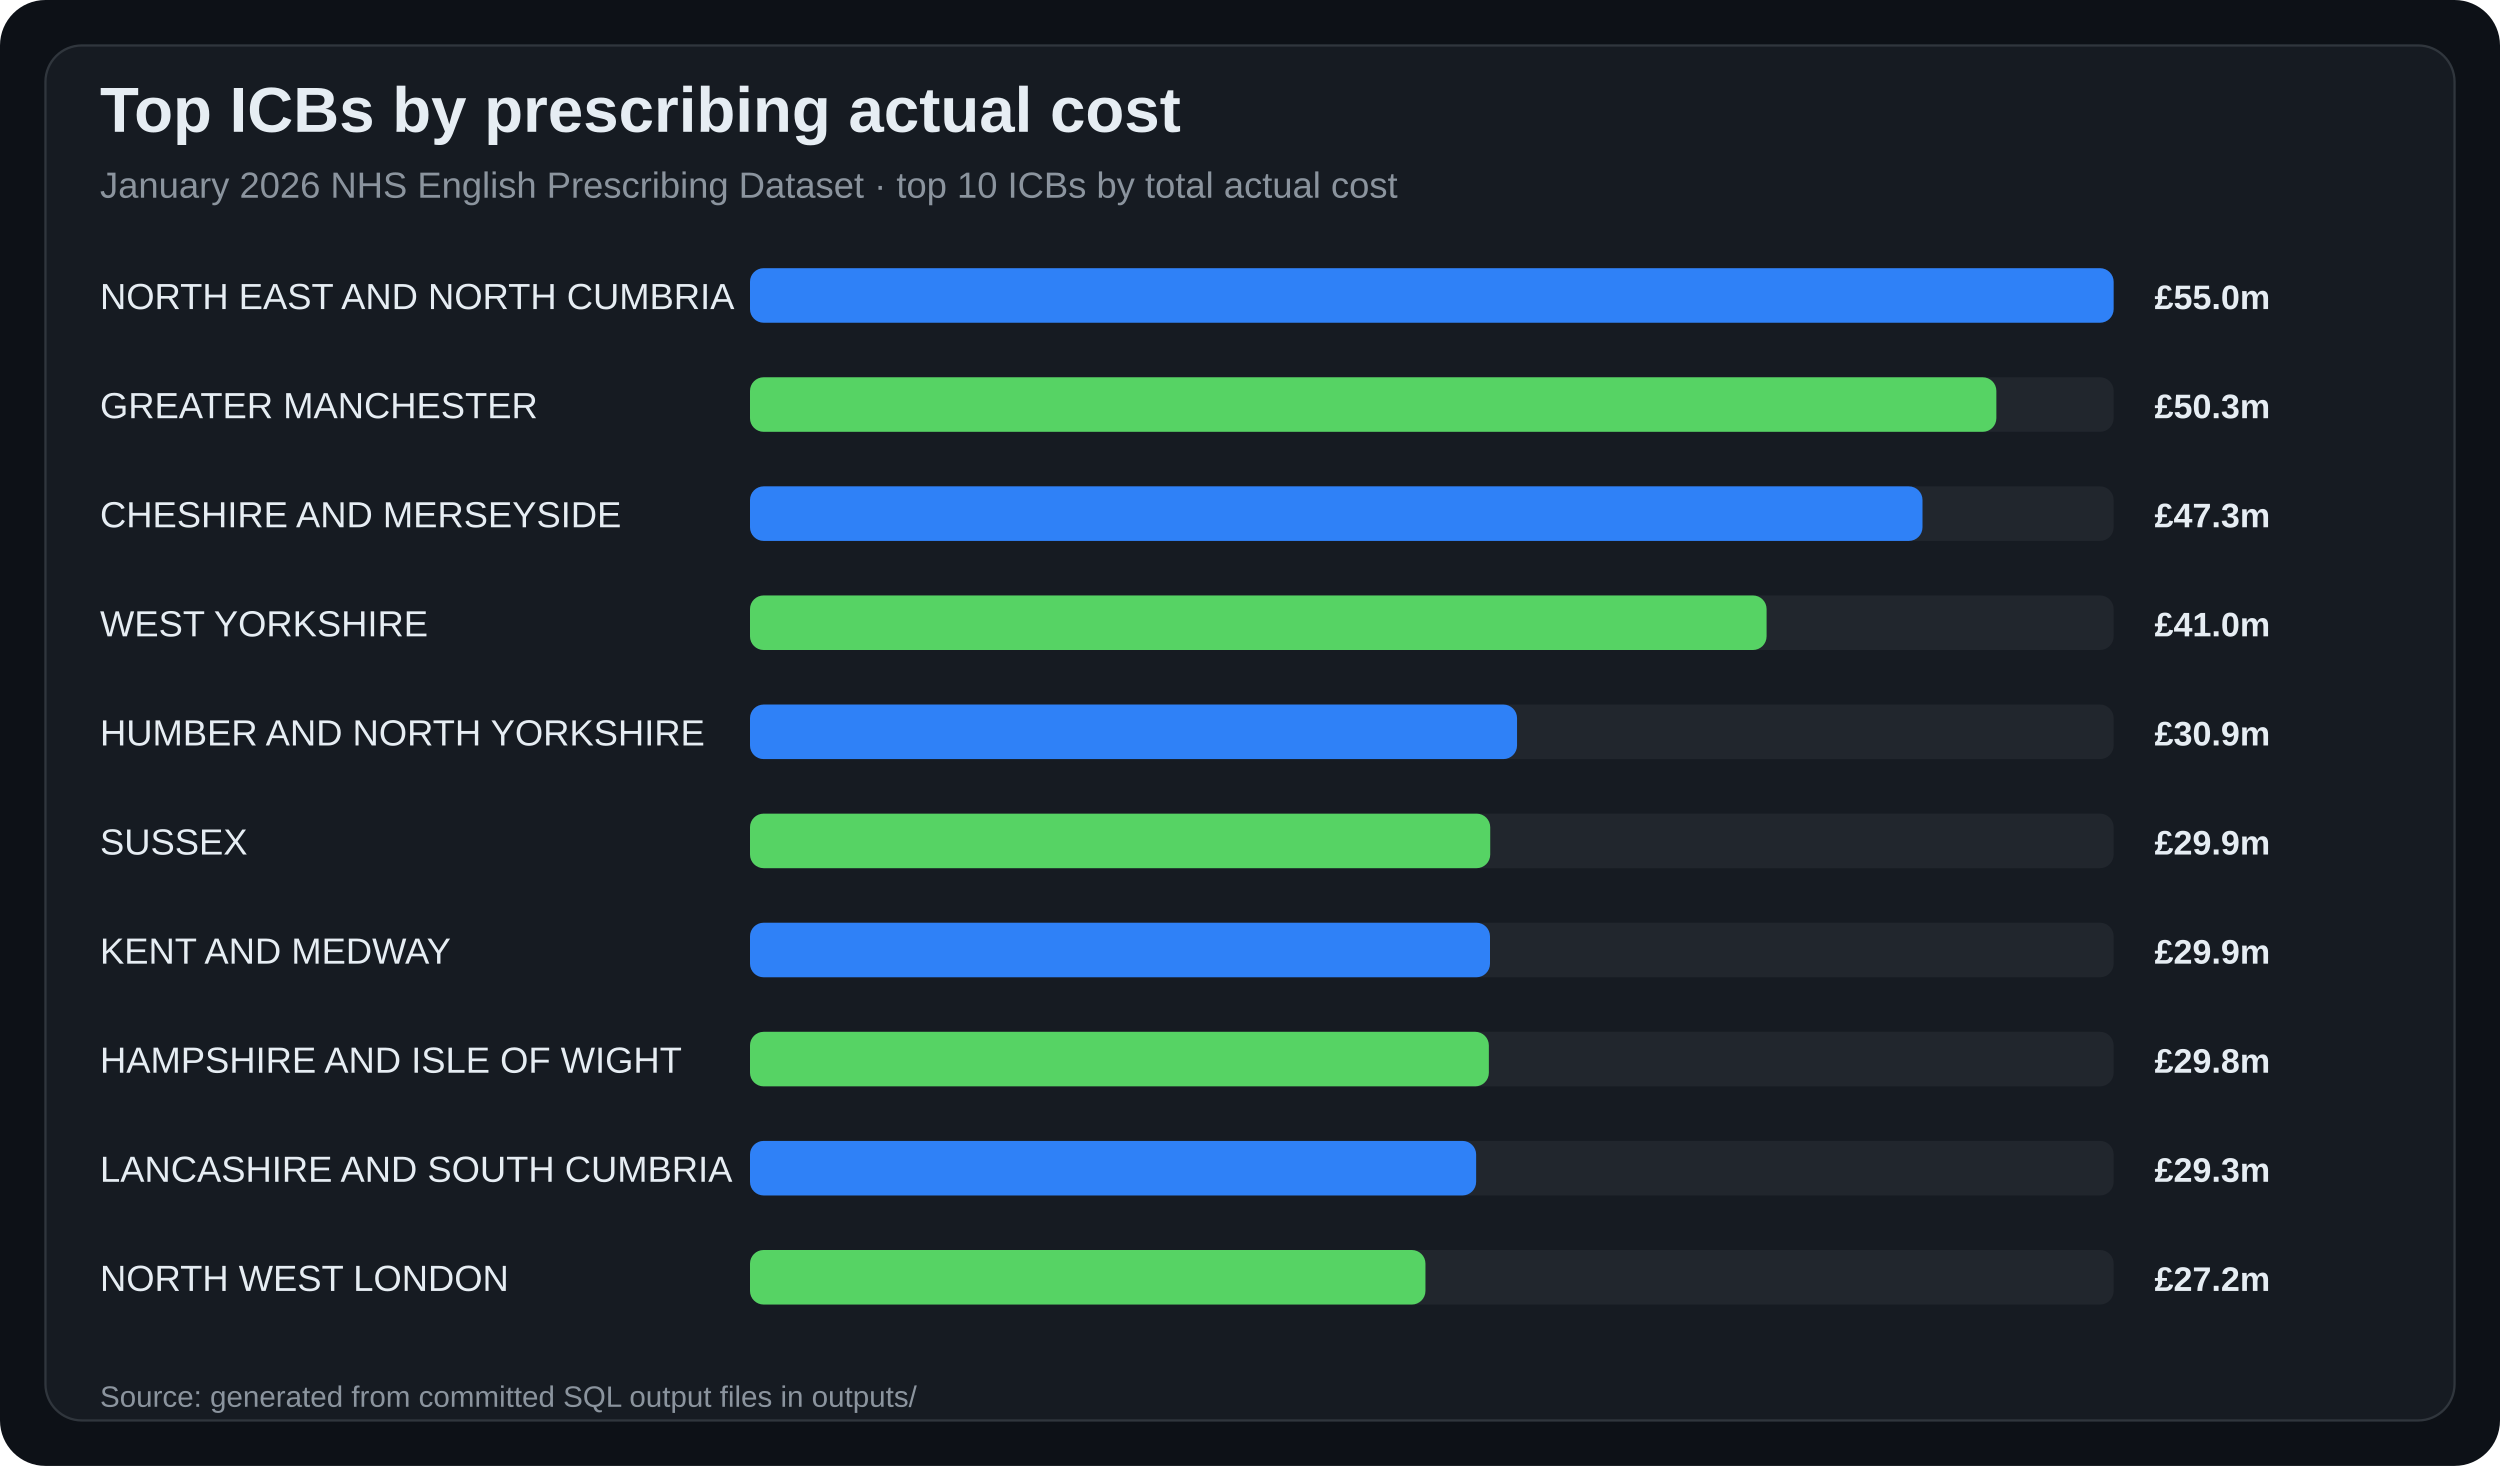
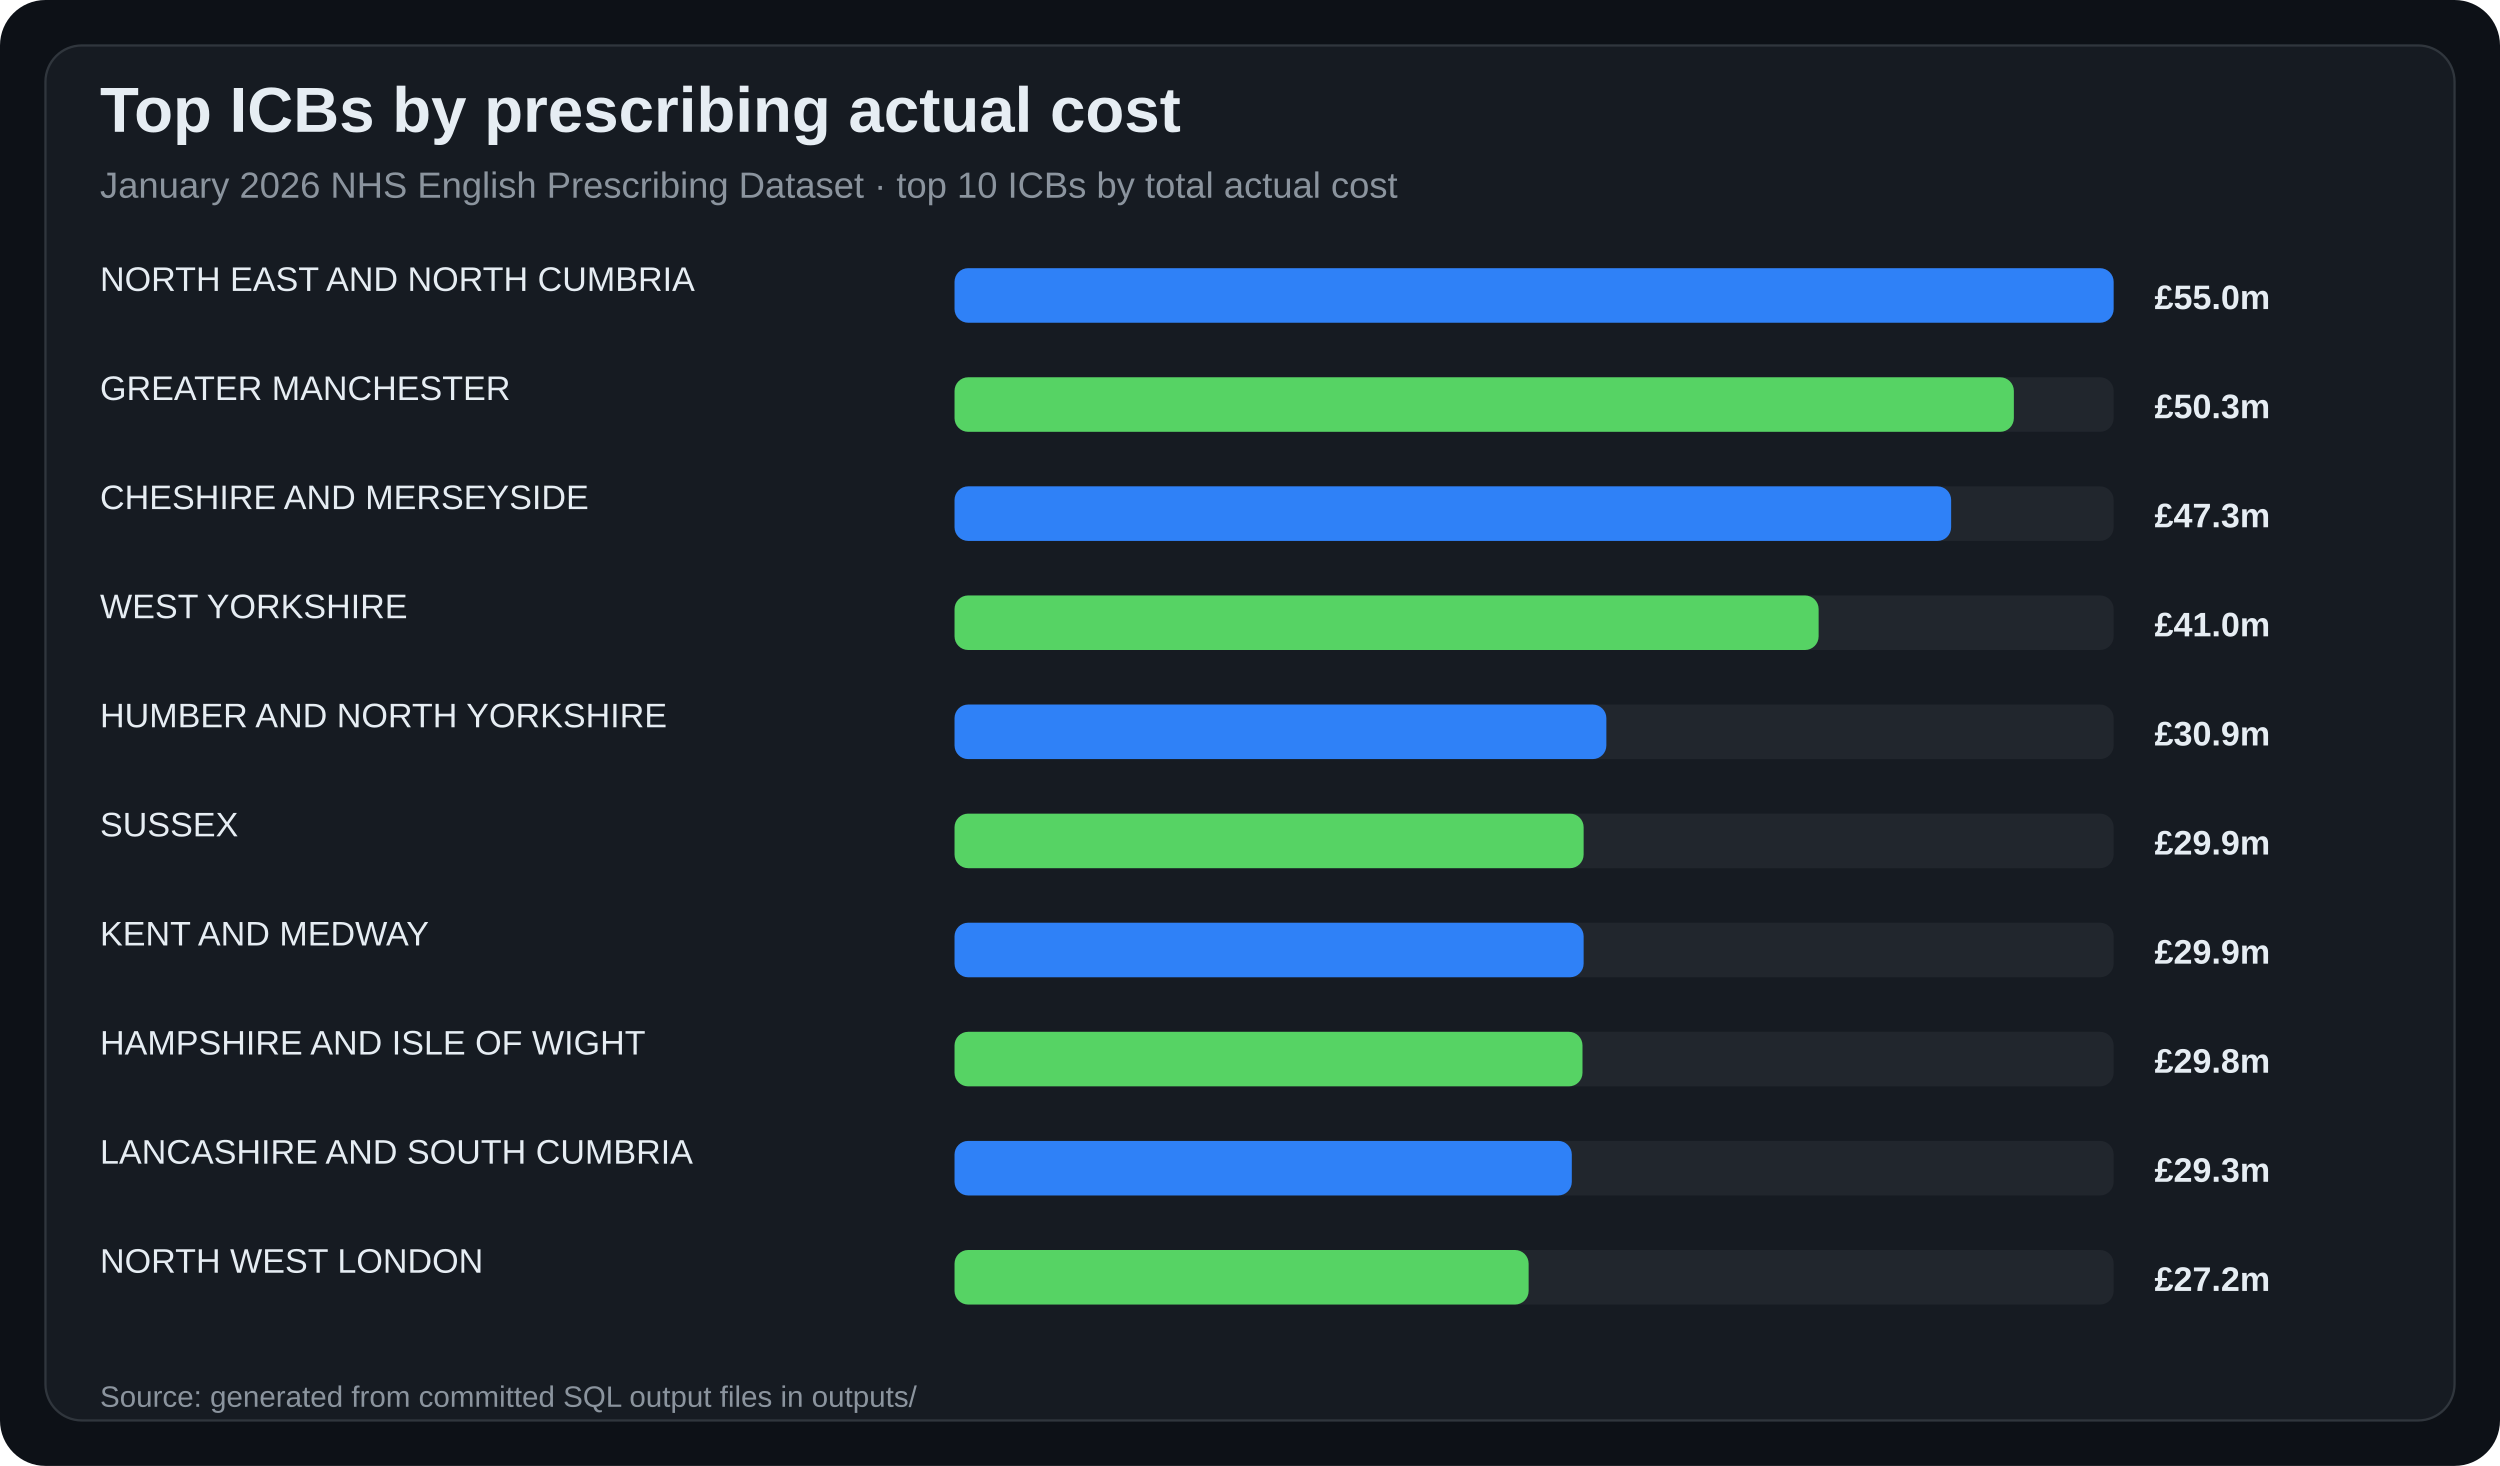
<svg xmlns="http://www.w3.org/2000/svg" width="1100" height="645" viewBox="0 0 1100 645" role="img" aria-label="Top ICBs by prescribing actual cost">
  <rect width="100%" height="100%" rx="20" fill="#0d1117" />
  <rect x="20" y="20" width="1060" height="605" rx="16" fill="#161b22" stroke="#30363d" />
  <text x="44" y="58" fill="#e6edf3" font-family="Arial, Helvetica, sans-serif" font-size="28" font-weight="700">Top ICBs by prescribing actual cost</text>
  <text x="44" y="87" fill="#8b949e" font-family="Arial, Helvetica, sans-serif" font-size="16">January 2026 NHS English Prescribing Dataset · top 10 ICBs by total actual cost</text>
-   <text x="44" y="136" fill="#e6edf3" font-family="Arial, Helvetica, sans-serif" font-size="16">NORTH EAST AND NORTH CUMBRIA</text>
-   <rect x="330" y="118" width="600" height="24" rx="6" fill="#21262d" />
-   <rect x="330" y="118" width="600.0" height="24" rx="6" fill="#2f81f7" />
+   <text x="44" y="128" fill="#e6edf3" font-family="Arial, Helvetica, sans-serif" font-size="15">
+     <tspan x="44" dy="0">NORTH EAST AND NORTH CUMBRIA</tspan>
+   </text>
+   <rect x="420" y="118" width="510" height="24" rx="6" fill="#21262d" />
+   <rect x="420" y="118" width="510.0" height="24" rx="6" fill="#2f81f7" />
  <text x="948" y="136" fill="#e6edf3" font-family="Arial, Helvetica, sans-serif" font-size="15" font-weight="700">£55.0m</text>
-   <text x="44" y="184" fill="#e6edf3" font-family="Arial, Helvetica, sans-serif" font-size="16">GREATER MANCHESTER</text>
-   <rect x="330" y="166" width="600" height="24" rx="6" fill="#21262d" />
-   <rect x="330" y="166" width="548.4" height="24" rx="6" fill="#56d364" />
+   <text x="44" y="176" fill="#e6edf3" font-family="Arial, Helvetica, sans-serif" font-size="15">
+     <tspan x="44" dy="0">GREATER MANCHESTER</tspan>
+   </text>
+   <rect x="420" y="166" width="510" height="24" rx="6" fill="#21262d" />
+   <rect x="420" y="166" width="466.1" height="24" rx="6" fill="#56d364" />
  <text x="948" y="184" fill="#e6edf3" font-family="Arial, Helvetica, sans-serif" font-size="15" font-weight="700">£50.3m</text>
-   <text x="44" y="232" fill="#e6edf3" font-family="Arial, Helvetica, sans-serif" font-size="16">CHESHIRE AND MERSEYSIDE</text>
-   <rect x="330" y="214" width="600" height="24" rx="6" fill="#21262d" />
-   <rect x="330" y="214" width="515.9" height="24" rx="6" fill="#2f81f7" />
+   <text x="44" y="224" fill="#e6edf3" font-family="Arial, Helvetica, sans-serif" font-size="15">
+     <tspan x="44" dy="0">CHESHIRE AND MERSEYSIDE</tspan>
+   </text>
+   <rect x="420" y="214" width="510" height="24" rx="6" fill="#21262d" />
+   <rect x="420" y="214" width="438.5" height="24" rx="6" fill="#2f81f7" />
  <text x="948" y="232" fill="#e6edf3" font-family="Arial, Helvetica, sans-serif" font-size="15" font-weight="700">£47.3m</text>
-   <text x="44" y="280" fill="#e6edf3" font-family="Arial, Helvetica, sans-serif" font-size="16">WEST YORKSHIRE</text>
-   <rect x="330" y="262" width="600" height="24" rx="6" fill="#21262d" />
-   <rect x="330" y="262" width="447.3" height="24" rx="6" fill="#56d364" />
+   <text x="44" y="272" fill="#e6edf3" font-family="Arial, Helvetica, sans-serif" font-size="15">
+     <tspan x="44" dy="0">WEST YORKSHIRE</tspan>
+   </text>
+   <rect x="420" y="262" width="510" height="24" rx="6" fill="#21262d" />
+   <rect x="420" y="262" width="380.2" height="24" rx="6" fill="#56d364" />
  <text x="948" y="280" fill="#e6edf3" font-family="Arial, Helvetica, sans-serif" font-size="15" font-weight="700">£41.0m</text>
-   <text x="44" y="328" fill="#e6edf3" font-family="Arial, Helvetica, sans-serif" font-size="16">HUMBER AND NORTH YORKSHIRE</text>
-   <rect x="330" y="310" width="600" height="24" rx="6" fill="#21262d" />
-   <rect x="330" y="310" width="337.5" height="24" rx="6" fill="#2f81f7" />
+   <text x="44" y="320" fill="#e6edf3" font-family="Arial, Helvetica, sans-serif" font-size="15">
+     <tspan x="44" dy="0">HUMBER AND NORTH YORKSHIRE</tspan>
+   </text>
+   <rect x="420" y="310" width="510" height="24" rx="6" fill="#21262d" />
+   <rect x="420" y="310" width="286.8" height="24" rx="6" fill="#2f81f7" />
  <text x="948" y="328" fill="#e6edf3" font-family="Arial, Helvetica, sans-serif" font-size="15" font-weight="700">£30.9m</text>
-   <text x="44" y="376" fill="#e6edf3" font-family="Arial, Helvetica, sans-serif" font-size="16">SUSSEX</text>
-   <rect x="330" y="358" width="600" height="24" rx="6" fill="#21262d" />
-   <rect x="330" y="358" width="325.7" height="24" rx="6" fill="#56d364" />
+   <text x="44" y="368" fill="#e6edf3" font-family="Arial, Helvetica, sans-serif" font-size="15">
+     <tspan x="44" dy="0">SUSSEX</tspan>
+   </text>
+   <rect x="420" y="358" width="510" height="24" rx="6" fill="#21262d" />
+   <rect x="420" y="358" width="276.8" height="24" rx="6" fill="#56d364" />
  <text x="948" y="376" fill="#e6edf3" font-family="Arial, Helvetica, sans-serif" font-size="15" font-weight="700">£29.9m</text>
-   <text x="44" y="424" fill="#e6edf3" font-family="Arial, Helvetica, sans-serif" font-size="16">KENT AND MEDWAY</text>
-   <rect x="330" y="406" width="600" height="24" rx="6" fill="#21262d" />
-   <rect x="330" y="406" width="325.6" height="24" rx="6" fill="#2f81f7" />
+   <text x="44" y="416" fill="#e6edf3" font-family="Arial, Helvetica, sans-serif" font-size="15">
+     <tspan x="44" dy="0">KENT AND MEDWAY</tspan>
+   </text>
+   <rect x="420" y="406" width="510" height="24" rx="6" fill="#21262d" />
+   <rect x="420" y="406" width="276.8" height="24" rx="6" fill="#2f81f7" />
  <text x="948" y="424" fill="#e6edf3" font-family="Arial, Helvetica, sans-serif" font-size="15" font-weight="700">£29.9m</text>
-   <text x="44" y="472" fill="#e6edf3" font-family="Arial, Helvetica, sans-serif" font-size="16">HAMPSHIRE AND ISLE OF WIGHT</text>
-   <rect x="330" y="454" width="600" height="24" rx="6" fill="#21262d" />
-   <rect x="330" y="454" width="325.1" height="24" rx="6" fill="#56d364" />
+   <text x="44" y="464" fill="#e6edf3" font-family="Arial, Helvetica, sans-serif" font-size="15">
+     <tspan x="44" dy="0">HAMPSHIRE AND ISLE OF WIGHT</tspan>
+   </text>
+   <rect x="420" y="454" width="510" height="24" rx="6" fill="#21262d" />
+   <rect x="420" y="454" width="276.3" height="24" rx="6" fill="#56d364" />
  <text x="948" y="472" fill="#e6edf3" font-family="Arial, Helvetica, sans-serif" font-size="15" font-weight="700">£29.8m</text>
-   <text x="44" y="520" fill="#e6edf3" font-family="Arial, Helvetica, sans-serif" font-size="16">LANCASHIRE AND SOUTH CUMBRIA</text>
-   <rect x="330" y="502" width="600" height="24" rx="6" fill="#21262d" />
-   <rect x="330" y="502" width="319.5" height="24" rx="6" fill="#2f81f7" />
+   <text x="44" y="512" fill="#e6edf3" font-family="Arial, Helvetica, sans-serif" font-size="15">
+     <tspan x="44" dy="0">LANCASHIRE AND SOUTH CUMBRIA</tspan>
+   </text>
+   <rect x="420" y="502" width="510" height="24" rx="6" fill="#21262d" />
+   <rect x="420" y="502" width="271.6" height="24" rx="6" fill="#2f81f7" />
  <text x="948" y="520" fill="#e6edf3" font-family="Arial, Helvetica, sans-serif" font-size="15" font-weight="700">£29.3m</text>
-   <text x="44" y="568" fill="#e6edf3" font-family="Arial, Helvetica, sans-serif" font-size="16">NORTH WEST LONDON</text>
-   <rect x="330" y="550" width="600" height="24" rx="6" fill="#21262d" />
-   <rect x="330" y="550" width="297.2" height="24" rx="6" fill="#56d364" />
+   <text x="44" y="560" fill="#e6edf3" font-family="Arial, Helvetica, sans-serif" font-size="15">
+     <tspan x="44" dy="0">NORTH WEST LONDON</tspan>
+   </text>
+   <rect x="420" y="550" width="510" height="24" rx="6" fill="#21262d" />
+   <rect x="420" y="550" width="252.6" height="24" rx="6" fill="#56d364" />
  <text x="948" y="568" fill="#e6edf3" font-family="Arial, Helvetica, sans-serif" font-size="15" font-weight="700">£27.2m</text>
  <text x="44" y="619" fill="#8b949e" font-family="Arial, Helvetica, sans-serif" font-size="13">Source: generated from committed SQL output files in outputs/</text>
</svg>
